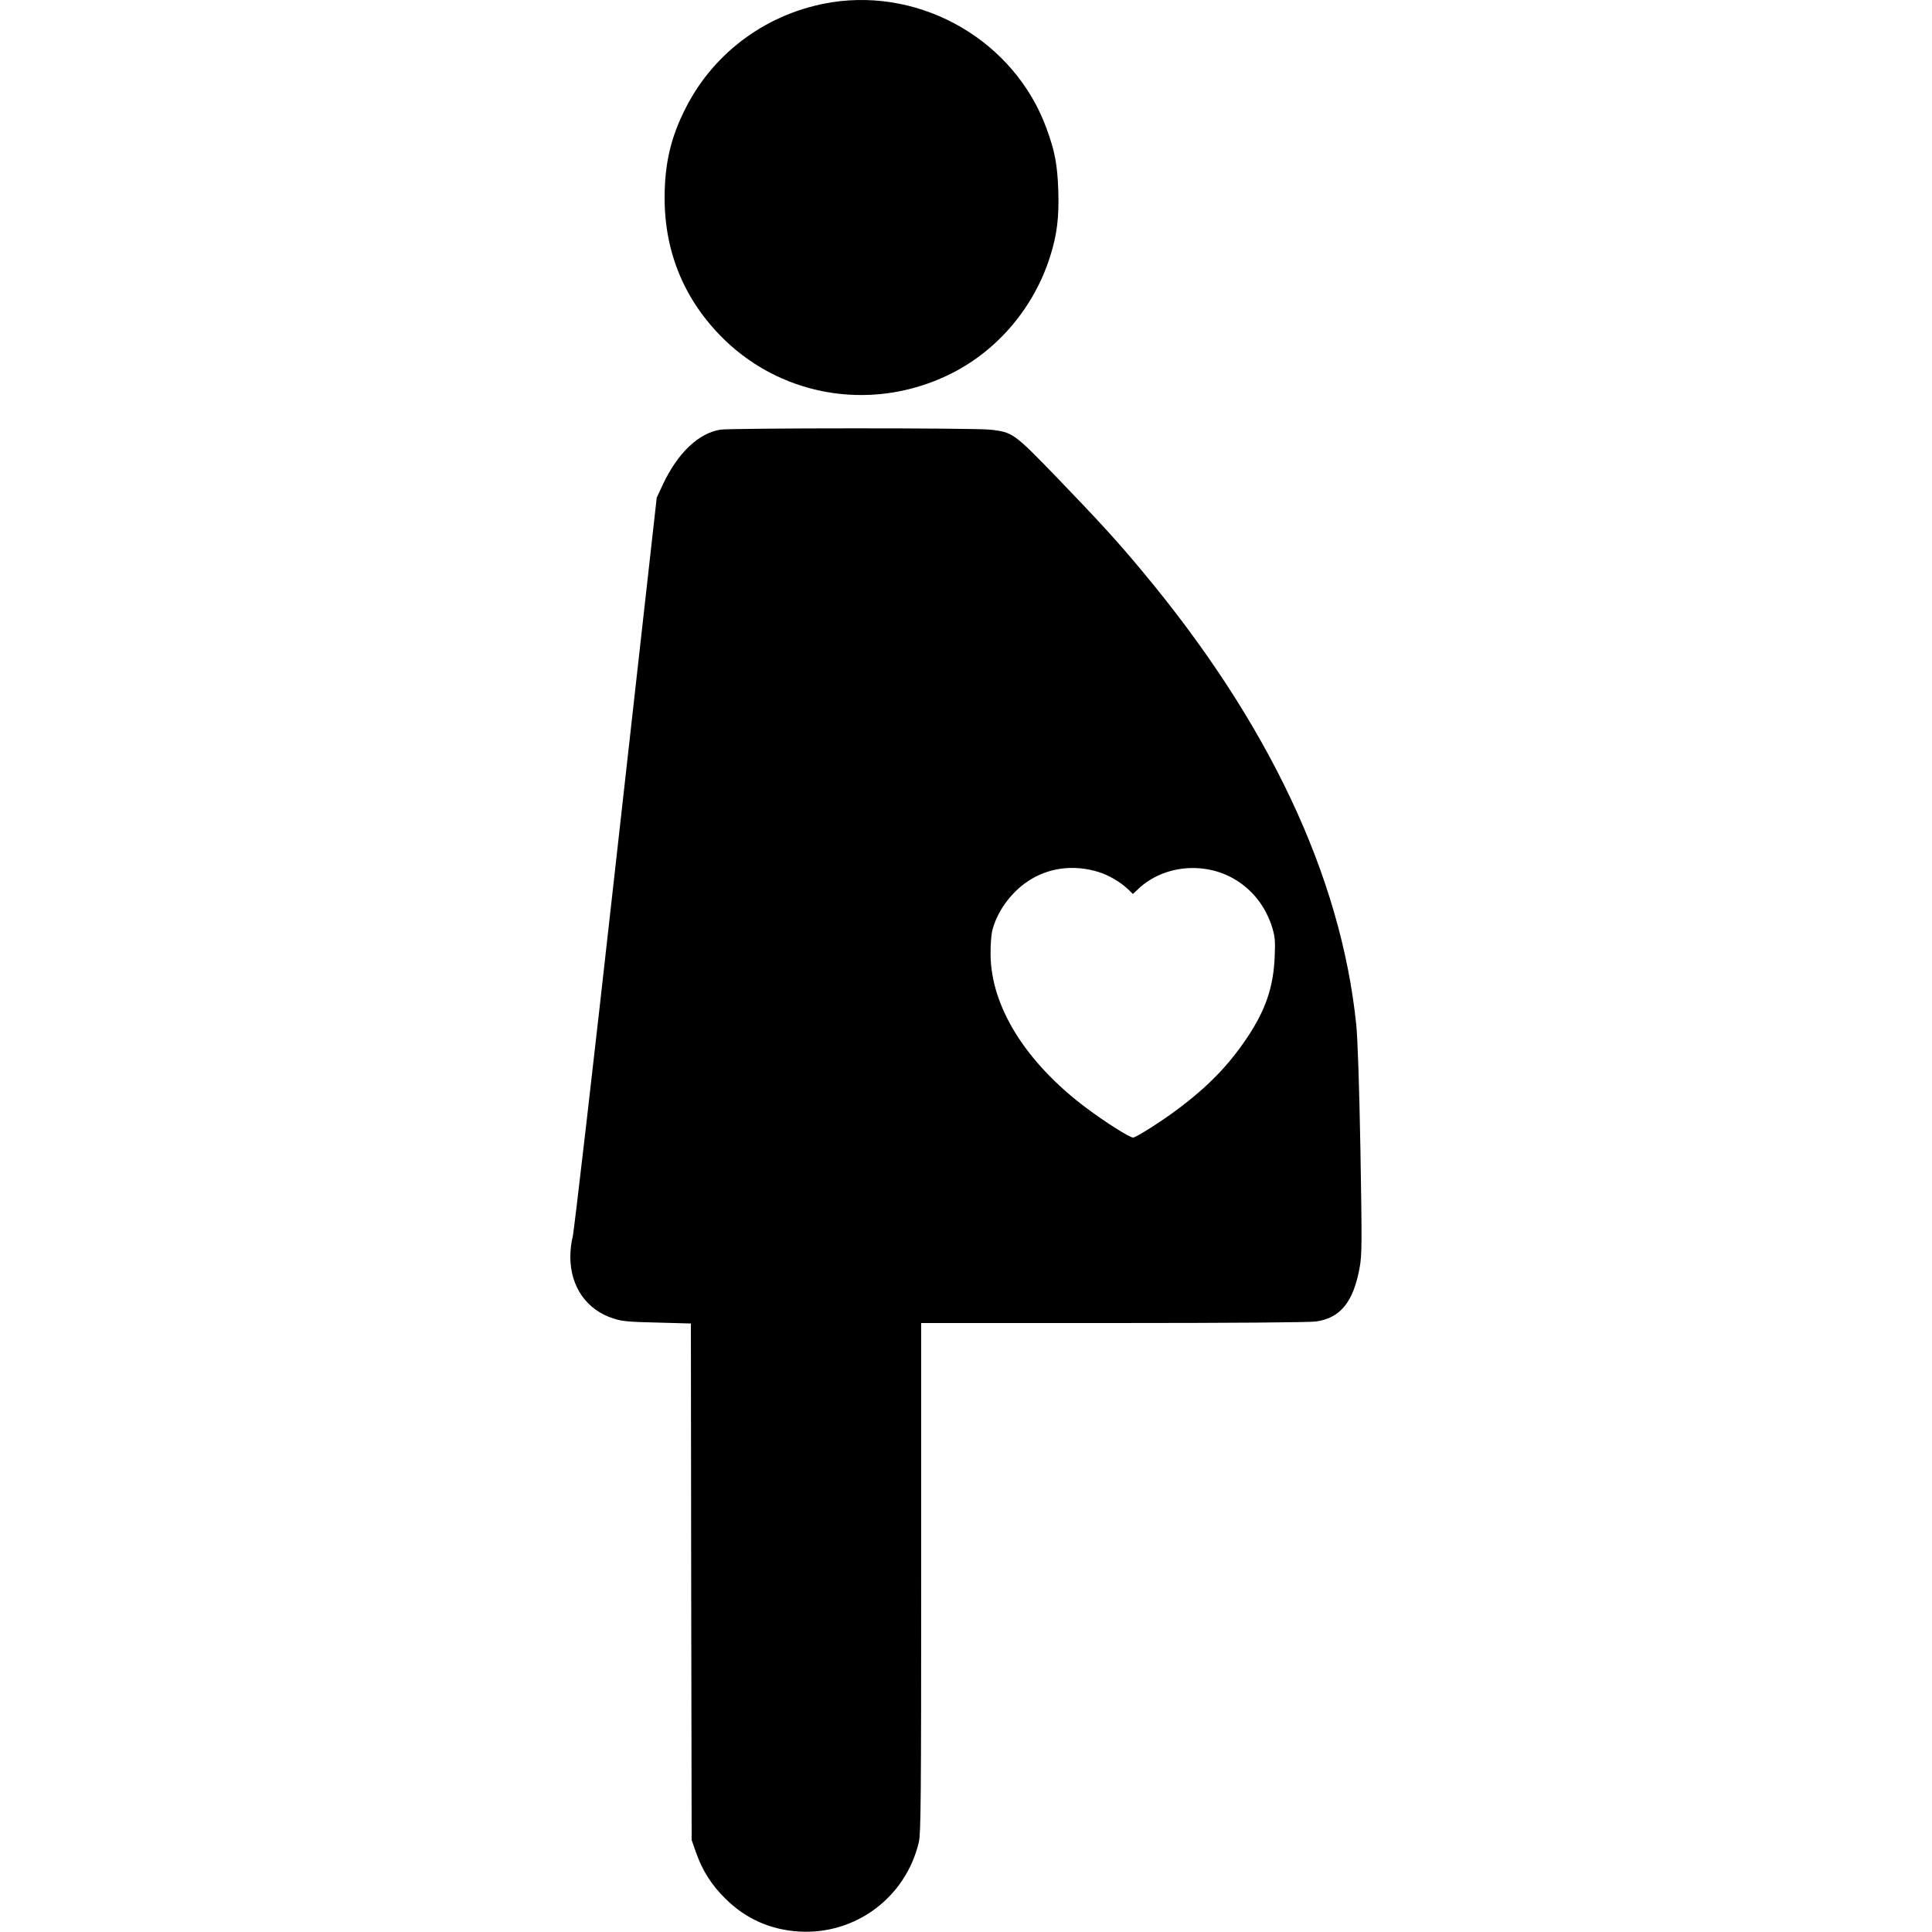
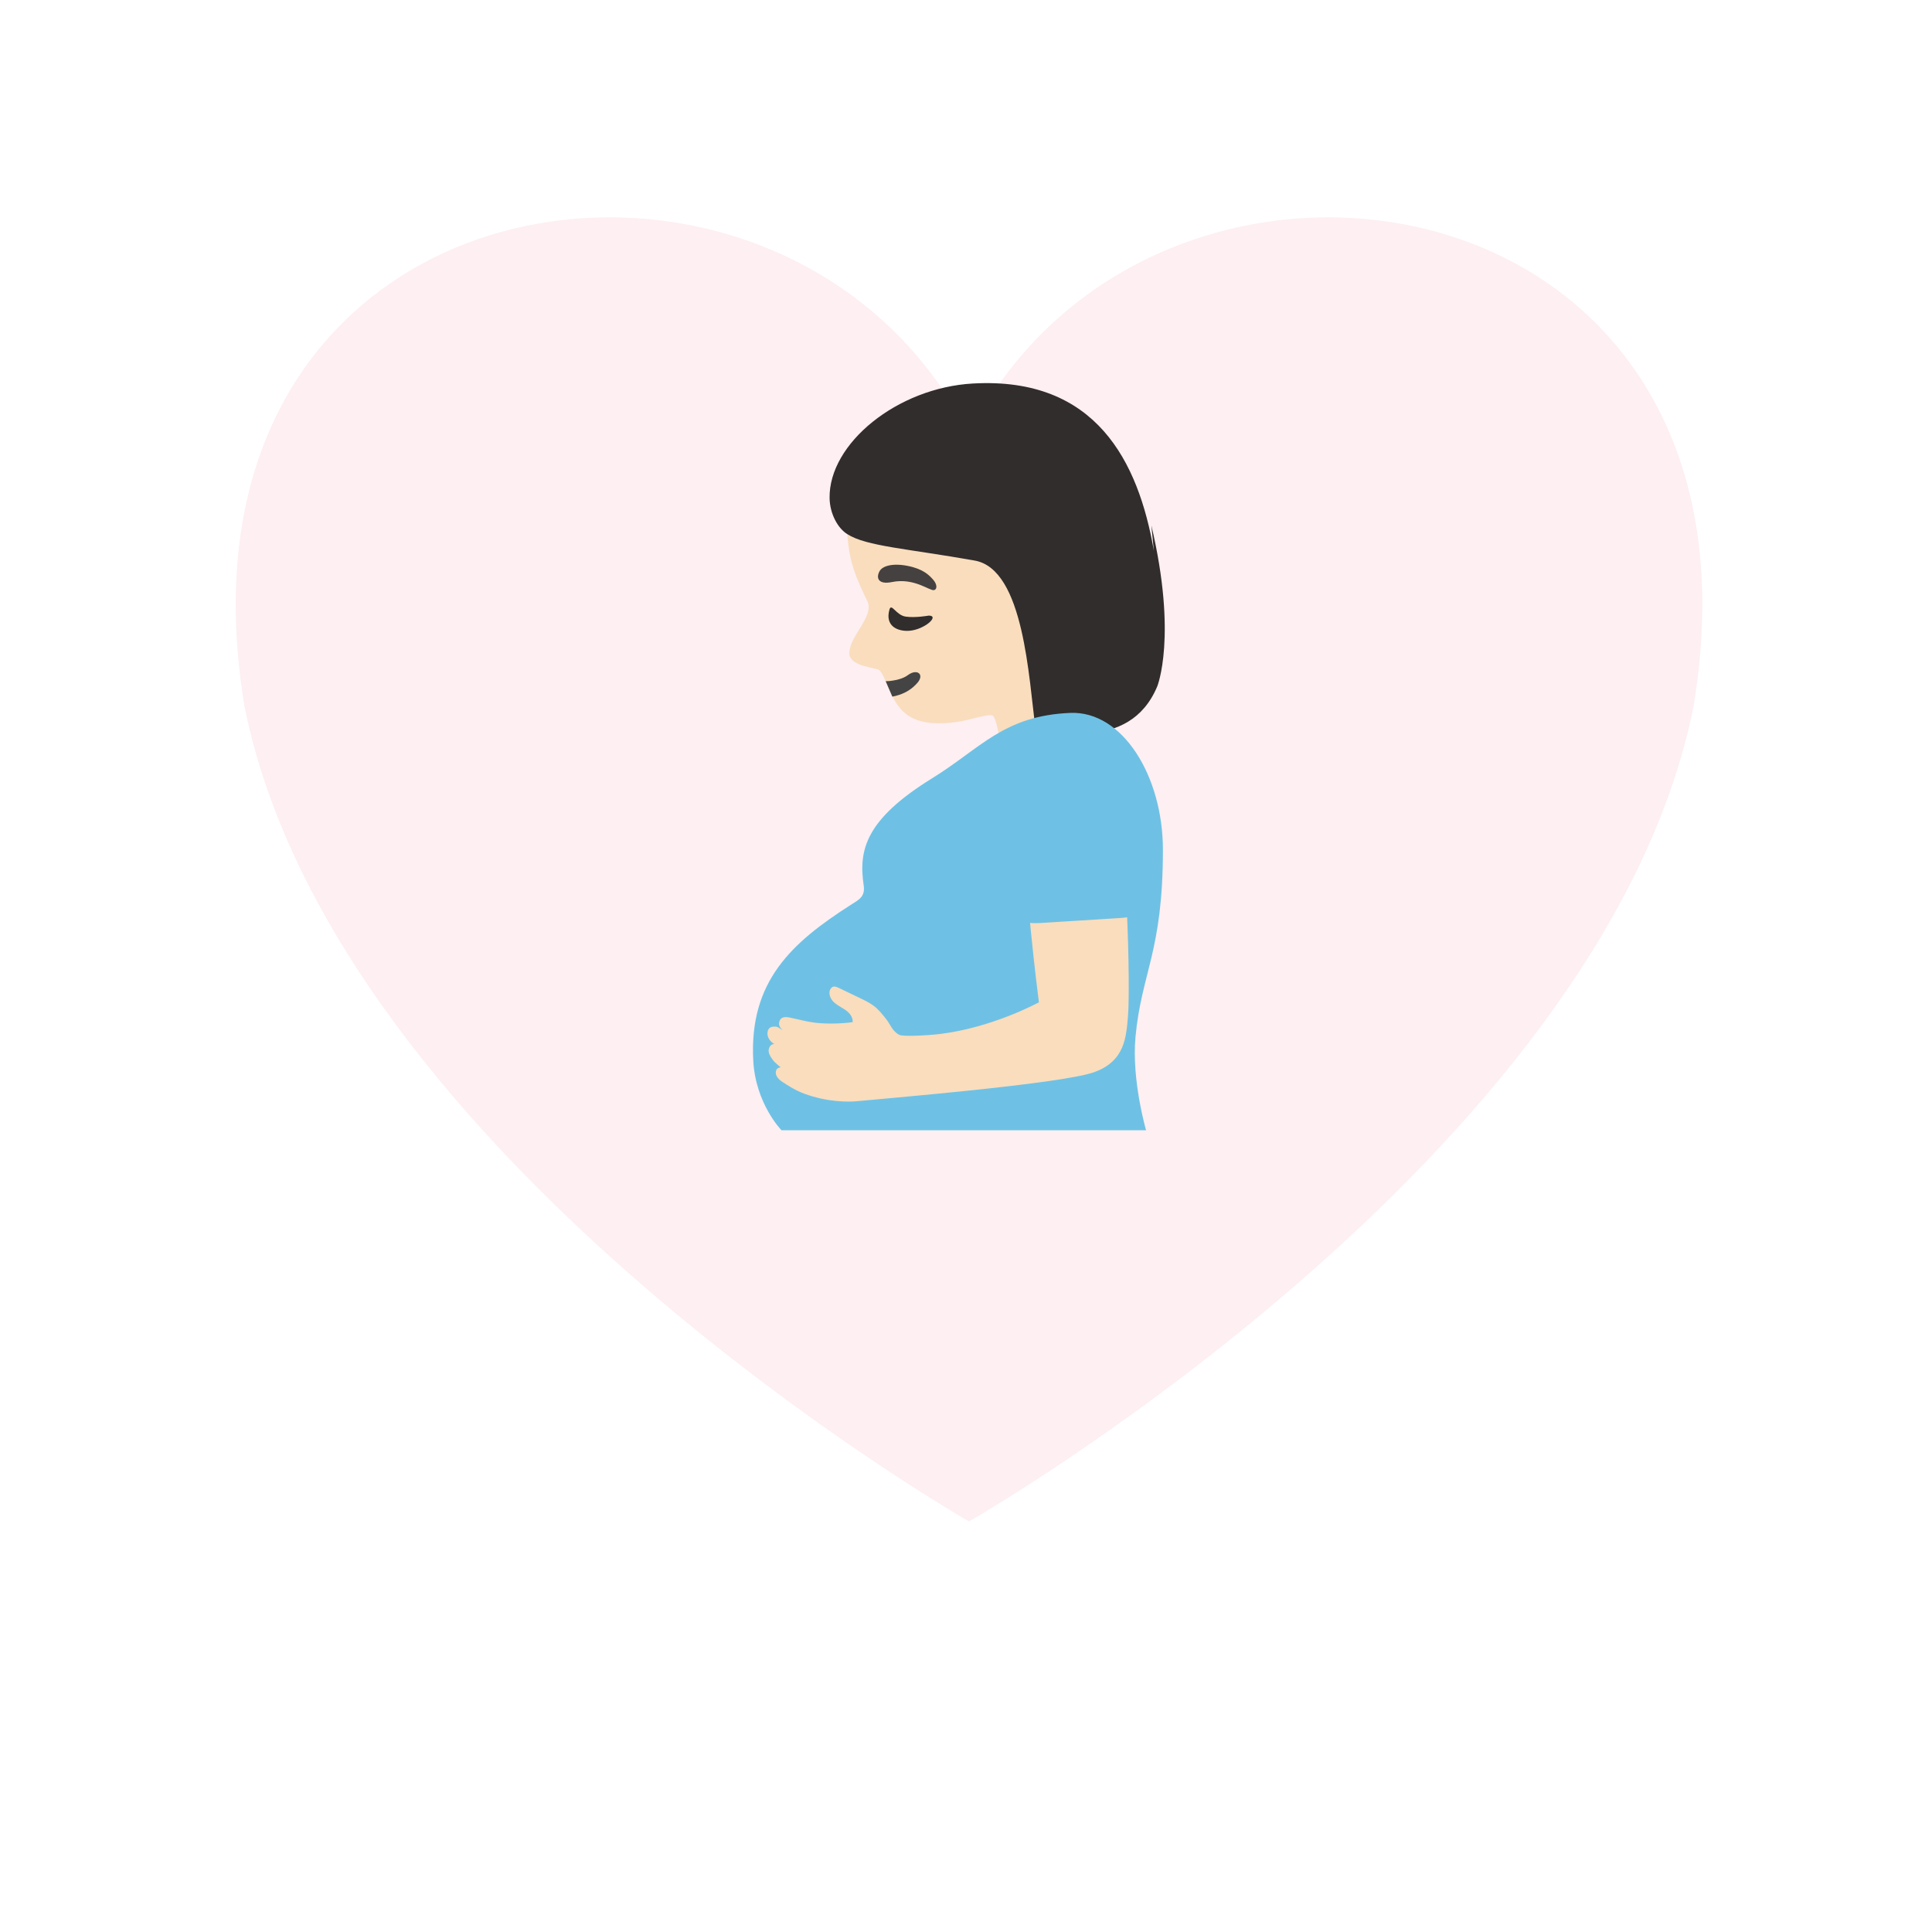
- <svg xmlns="http://www.w3.org/2000/svg" version="1.0" width="1250pt" height="1250pt" viewBox="0 0 1250 1250" preserveAspectRatio="xMidYMid meet">
-   <g transform="translate(0,1250) scale(0.1,-0.1)" fill="#000000" stroke="none">
-     <path d="M5380 12485 c-406 -65 -754 -315 -940 -677 -99 -191 -140 -365 -140 -589 0 -355 131 -667 385 -915 394 -383 985 -469 1479 -216 297 152 528 428 630 752 45 140 59 256 53 430 -6 167 -22 251 -76 399 -205 562 -798 909 -1391 816z" />
-     <path d="M4659 9720 c-141 -24 -275 -152 -370 -354 l-40 -86 -265 -2367 c-145 -1302 -271 -2390 -279 -2417 -8 -27 -15 -84 -15 -127 0 -194 105 -345 280 -400 54 -18 100 -22 282 -26 l218 -6 2 -1671 3 -1671 28 -80 c42 -119 100 -210 191 -300 130 -129 291 -201 476 -212 365 -22 691 221 775 579 13 54 15 294 15 1711 l0 1647 1243 0 c776 0 1268 4 1312 10 160 23 243 129 283 355 14 80 14 161 4 755 -8 434 -18 715 -27 810 -99 961 -567 1954 -1381 2930 -166 200 -280 324 -562 617 -272 281 -281 287 -425 303 -97 12 -1681 11 -1748 0z m2446 -2861 c67 -20 143 -65 193 -112 l32 -31 33 31 c168 161 449 183 648 50 106 -70 182 -174 221 -300 17 -59 20 -86 15 -190 -8 -192 -58 -341 -177 -519 -120 -180 -255 -319 -455 -468 -104 -78 -266 -180 -284 -180 -23 0 -182 101 -306 194 -389 293 -614 654 -616 991 -1 55 4 122 10 150 29 122 119 249 231 323 131 88 295 110 455 61z" />
+ <svg xmlns="http://www.w3.org/2000/svg" width="800px" height="800px" viewBox="0 0 160 160">
+   <g transform="scale(1.5) translate(-26.5, -26)">
+     <path d="M80 50               C70 30, 35 35, 40 65               C45 90, 80 110, 80 110               C80 110, 115 90, 120 65               C125 35, 90 30, 80 50 Z" fill="#f9c9d2" opacity="0.3" />
+     <g transform="translate(57, 45) scale(0.35)">
+       <path d="M89.34 33.93c2.42-10-3.21-21.17-11.35-24.57c-5.99-2.49-12.92-1.99-18.92.2c-9.28 3.23-13.27 11.47-12.55 20.43c.29 4.62 1.55 7.21 3.26 10.78c.79 2.41-3.03 5.42-2.94 8.06c.04 1.97 4.24 2.26 4.63 2.53c.42.27.8 1.11 1.06 1.76c1.84 4.54 3.45 7.49 11.23 6.49c2.63-.42 5.18-1.4 5.71-.99c.6.47 1.03 3.54 1.14 4.19c.29 1.69-2.01 5.35-2.01 5.35l19.54-2.24l1.5.31s-5.87-16.24-2.41-27.4c.48-1.51 1.79-3.75 2.11-4.9z" fill="#f9ddbd" />
+       <path d="M52.57 53.17c.38 0 .77-.03 1.14-.1c.91-.13 1.75-.41 2.39-.88c1.42-1.04 2.63-.11 1.48 1.23a6.36 6.36 0 0 1-2.87 1.9c-.36.12-.73.22-1.09.28l-1.05-2.43z" fill="#444" />
+       <path d="M94.87 32.58C92.43 18.53 85.75 5.12 66.33 6.21c-11.93.67-22.75 9.46-22.61 18.08c.04 2.45 1.29 4.77 2.81 5.69c2.98 1.91 9.44 2.27 20.08 4.16c7.81 1.38 8.51 18.65 9.62 26.68l8.33.56c4.44-.32 8.63-2.09 10.85-7.4c0-.01 3.2-7.86-.93-25.38z" fill="#312d2d" />
+       <path d="M59.38 42.82c1.77.04-.76 2.27-3.16 2.4c-1.74.1-3.79-.71-3.06-3.34c.31-1.12 1.03.87 2.55 1.1c1.52.23 3.67-.16 3.67-.16z" fill="#312d2d" />
+       <path d="M53.55 37.53c-2.08.43-2.56-.58-1.95-1.71c.45-.83 2.05-1.31 4.43-.84c2.45.48 3.39 1.45 4.04 2.19c.65.75.63 1.53.12 1.63c-.69.15-3.12-1.99-6.64-1.27z" fill="#454140" />
+       <path d="M36.13 124h57.51s-2.29-7.91-1.67-14.68c.95-10.22 4.33-13.44 4.33-29.56c0-11.58-6.34-21.93-14.61-21.59c-10.51.44-14.05 5.53-21.82 10.33C49.36 75 48.27 79.83 49.1 85.39c.26 1.78-.75 2.25-2.08 3.09c-9.18 5.88-16.01 11.97-15.34 24.53c.36 6.82 4.45 10.99 4.45 10.99z" fill="#6ec1e4" />
+       <path d="M88.24 70.96c-2.65-5.96-12.42-2.8-13.47 4.75c-.88 6.33 1.97 28.11 1.97 28.11s-7.27 3.99-15.61 5c-1.99.24-5.81.43-6.4.14c-1.06-.52-1.45-1.65-1.95-2.31c-.62-.81-1.26-1.63-2.08-2.26c-.62-.47-1.34-.82-2.04-1.16c-1.17-.56-2.35-1.12-3.52-1.69c-.29-.14-.63-.28-.92-.16c-.15.07-.27.2-.36.34c-.38.66-.04 1.53.51 2.06s1.27.84 1.89 1.28s1.17 1.13 1.1 1.89c-1.72.26-4.26.3-5.92.09c-1.61-.21-2.26-.45-3.45-.69c-.61-.13-1.78-.51-2.14.37c-.29.69.08 1.14.46 1.49c-.16-.11-.38-.25-.64-.4c-.14-.08-.32-.21-.93-.14c-.58.07-.77.54-.81.89c-.13 1.18 1.03 1.85 1.09 1.84c0 0-.72-.06-.9.86c-.1.53.23 1.09.62 1.62s1.26 1.19 1.26 1.19s-.6.05-.73.55c-.2.76.37 1.41 1.37 1.99c0 0 1.53 1.06 3.11 1.64c3.66 1.33 6.9 1.31 8.33 1.17c3.65-.37 31.92-2.68 37.3-4.55c5.02-1.75 5.13-5.71 5.42-8.97c.34-3.96 0-29.06-2.65-35.02z" fill="#f9ddbd" />
+       <path d="M77.05 91.31l12.6-.79c2.55-.16 4.44-1.03 4.4-3.32l-1.4-14.7c-.99-6.96-5.19-8.47-11.22-8.09c-6.03.37-9.42 4.94-9.32 10.37l.45 13.93c.05 2.29 1.94 2.76 4.49 2.6z" fill="#6ec1e4" />
+     </g>
  </g>
</svg>
